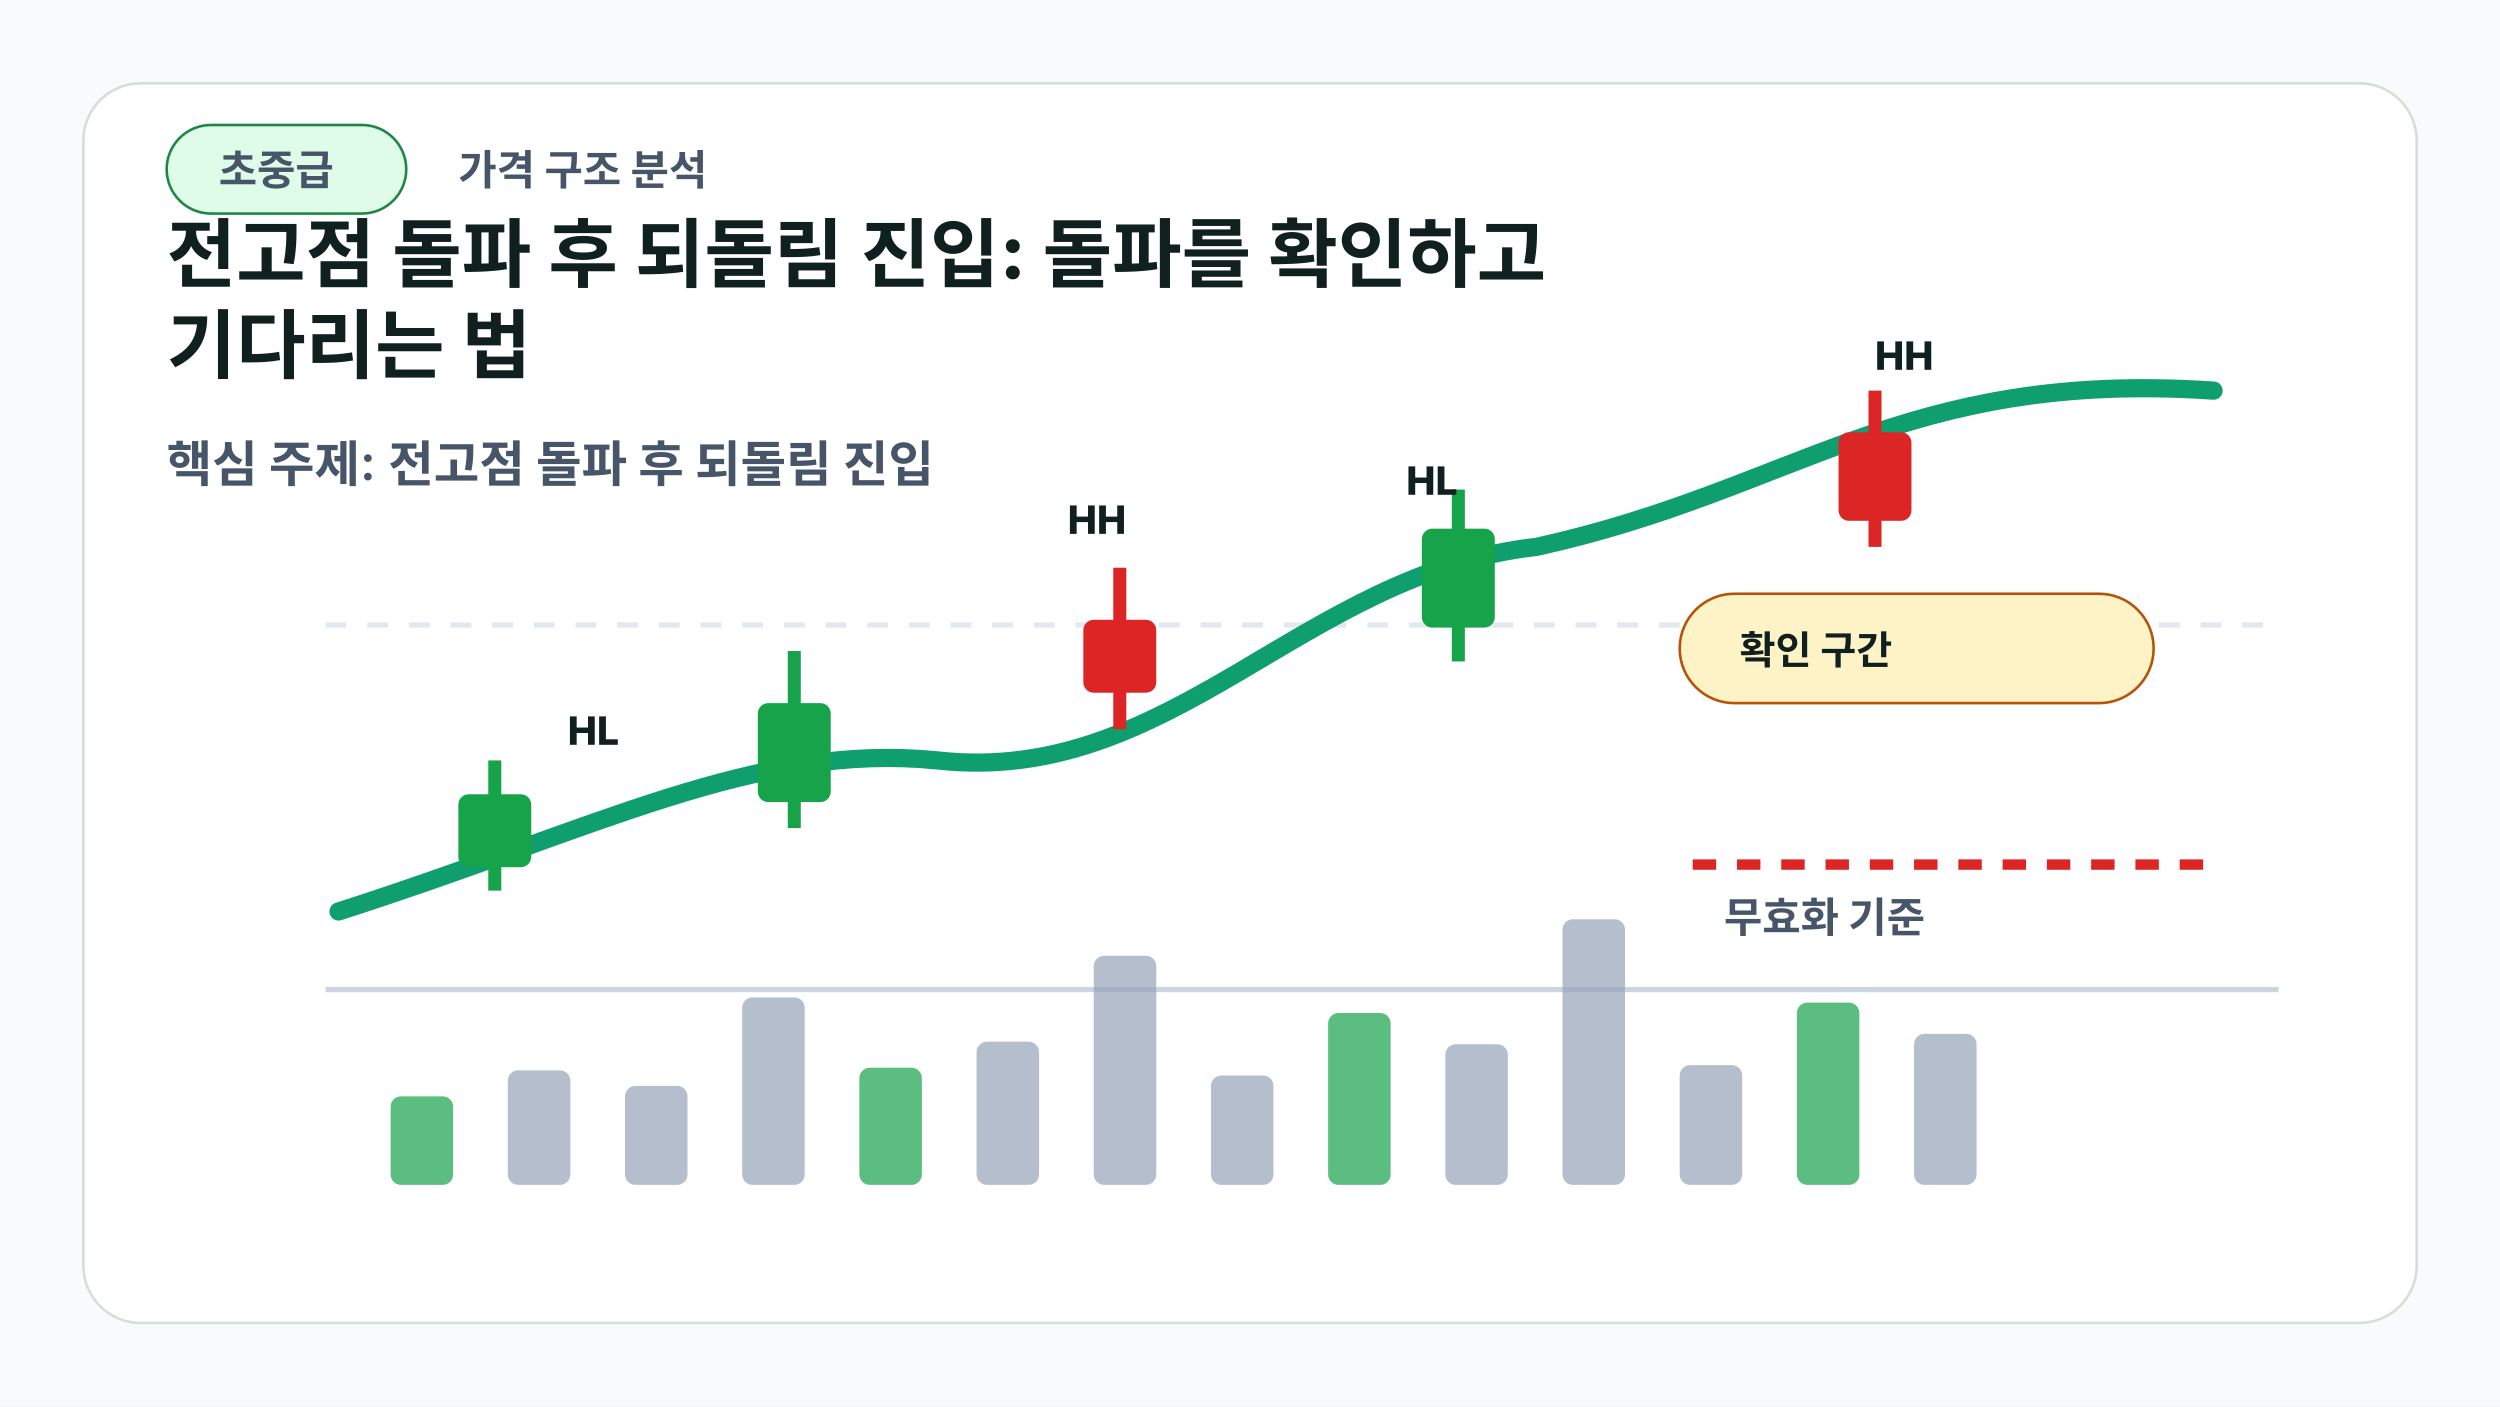
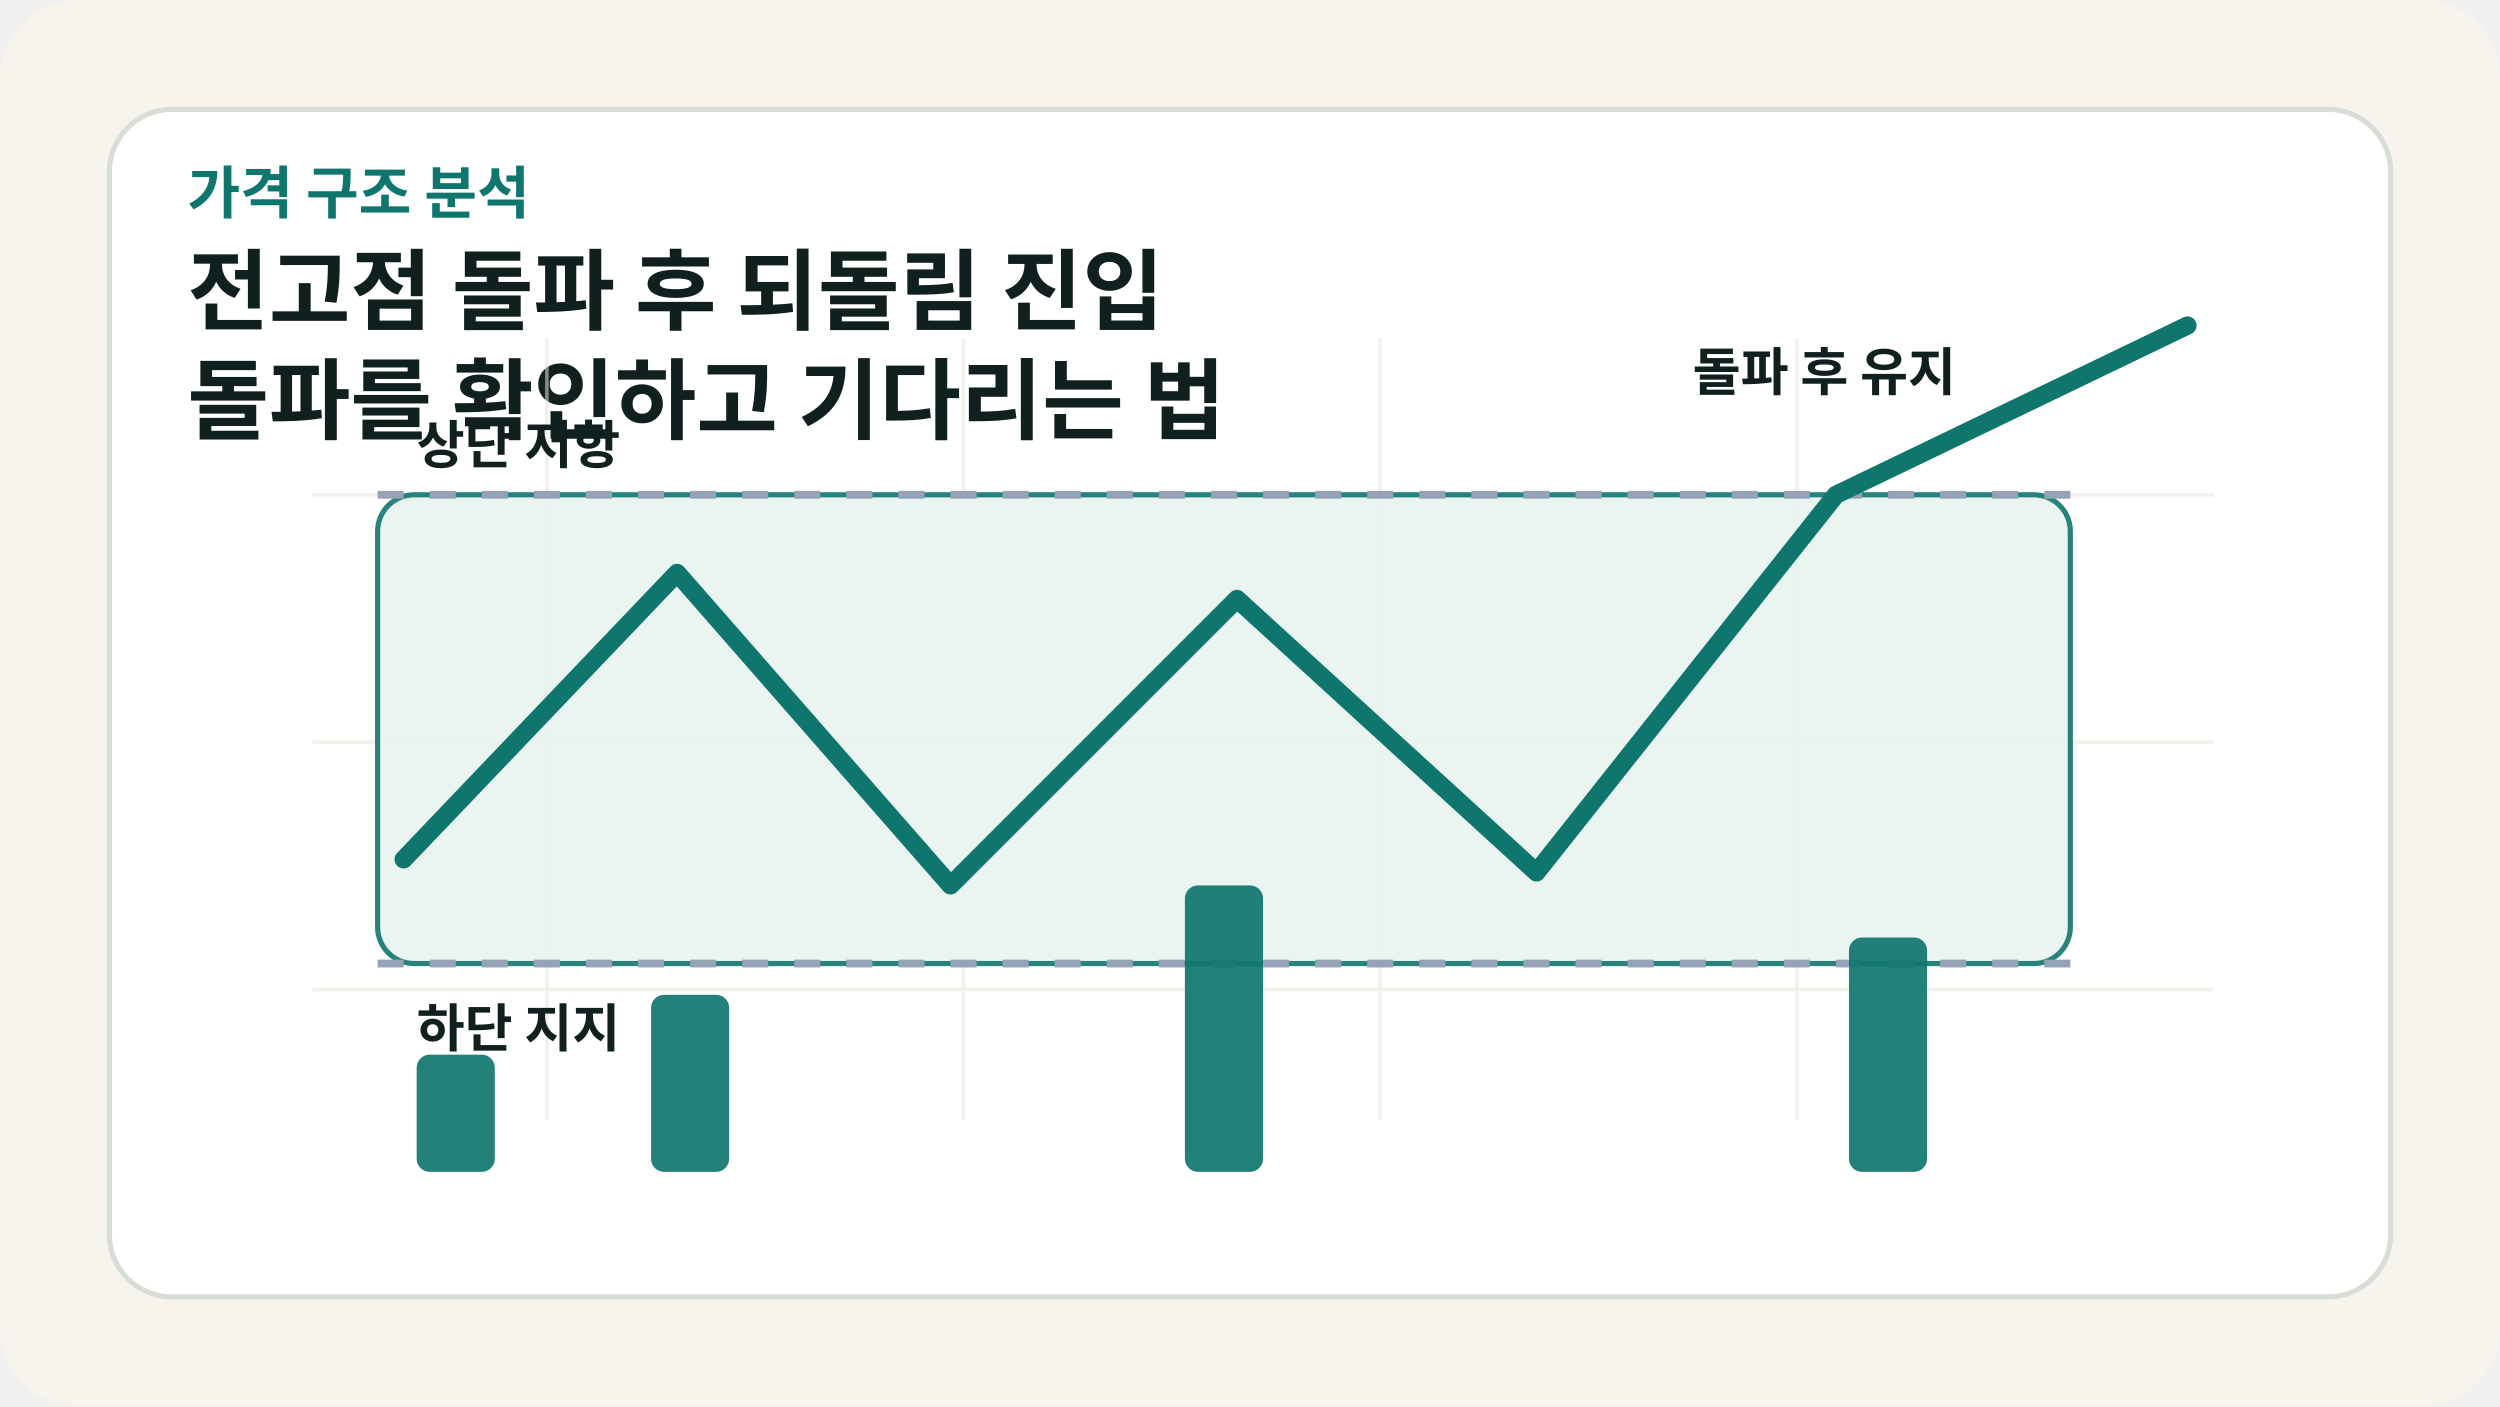
<svg xmlns="http://www.w3.org/2000/svg" width="960" height="540" viewBox="0 0 960 540" role="img" aria-labelledby="title desc">
-   <style>.title{font:800 29px system-ui,-apple-system,Segoe UI,sans-serif;fill:#10201f}.item{font:600 19px system-ui,-apple-system,Segoe UI,sans-serif;fill:#475569}.small{font:700 16px system-ui,-apple-system,Segoe UI,sans-serif;fill:#475569}.label{font:800 15px system-ui,-apple-system,Segoe UI,sans-serif;fill:#10201f}.muted{font:600 14px system-ui,-apple-system,Segoe UI,sans-serif;fill:#64748b}</style>
-   <rect width="960" height="540" fill="#f8fafc" />
-   <rect x="32" y="32" width="896" height="476" rx="22" fill="white" stroke="#d8ded6" />
-   <rect x="64" y="48" width="92" height="34" rx="17" fill="#dcfce7" stroke="#15803d" opacity="0.95" />
-   <text x="84" y="71" class="small">초중급</text>
-   <text x="176" y="71" class="small">가격 구조 분석</text>
-   <text x="64" y="108" class="title">전고점 돌파 후 되돌림 진입: 돌파를 확인하고</text>
-   <text x="64" y="143" class="title">기다리는 법</text>
-   <text x="64" y="185" class="item">핵심 주제: 전고점 돌파 후 되돌림 진입</text>
+   <style>
+ .bg{fill:#f6f4ed}.panel{fill:#fff;stroke:#d8ded6;stroke-width:2}.title{font:800 34px system-ui,-apple-system,BlinkMacSystemFont,"Segoe UI",sans-serif;fill:#10201f}.sub{font:800 22px system-ui,-apple-system,BlinkMacSystemFont,"Segoe UI",sans-serif;fill:#0f766e}.label{font:800 20px system-ui,-apple-system,BlinkMacSystemFont,"Segoe UI",sans-serif;fill:#10201f}.note{font:700 17px system-ui,-apple-system,BlinkMacSystemFont,"Segoe UI",sans-serif;fill:#647067}.line{fill:none;stroke:#0f766e;stroke-width:7;stroke-linecap:round;stroke-linejoin:round}.down{fill:none;stroke:#b45309;stroke-width:7;stroke-linecap:round;stroke-linejoin:round}.thin{fill:none;stroke:#94a3b8;stroke-width:4;stroke-linecap:round}.dash{stroke:#94a3b8;stroke-width:3;stroke-dasharray:10 10}.zone{fill:#e8f4ef;stroke:#0f766e;stroke-width:2;opacity:.9}.risk{fill:#fff3df;stroke:#b45309;stroke-width:2}.bar{fill:#0f766e;opacity:.92}.warn{fill:#b45309;opacity:.92}
+ </style>
+   <rect class="bg" width="960" height="540" rx="30" />
+   <rect class="panel" x="42" y="42" width="876" height="456" rx="24" />
+   <text x="72" y="82" class="sub">가격 구조 분석</text>
+   <text x="72" y="124" class="title">전고점 돌파 후 되돌림 진입</text>
+   <text x="72" y="166" class="title">돌파를 확인하고 기다리는 법</text>
+   <g opacity=".55">
+     <path d="M120 190H850M120 285H850M120 380H850M210 130V430M370 130V430M530 130V430M690 130V430" stroke="#e7e3d8" stroke-width="1.4" />
+   </g>
+   <rect class="zone" x="145" y="190" width="650" height="180" rx="14" />
+   <path class="dash" d="M145 190H795M145 370H795" />
+   <path class="line" d="M155 330L260 220L365 340L475 230L590 335L705 190L840 125" />
  <g>
-     <line x1="125" y1="380" x2="875" y2="380" stroke="#cbd5e1" stroke-width="2" />
-     <line x1="125" y1="240" x2="875" y2="240" stroke="#e2e8f0" stroke-width="2" stroke-dasharray="8 8" />
-     <path d="M130 350 C230 318 290 285 360 292 C450 302 500 220 590 210 C690 188 730 142 850 150" fill="none" stroke="#0f9f6e" stroke-width="7" stroke-linecap="round" />
-     <line x1="190" y1="342" x2="190" y2="292" stroke="#16a34a" stroke-width="5" />
-     <rect x="176" y="305" width="28" height="28" rx="4" fill="#16a34a" />
-     <line x1="305" y1="318" x2="305" y2="250" stroke="#16a34a" stroke-width="5" />
-     <rect x="291" y="270" width="28" height="38" rx="4" fill="#16a34a" />
-     <line x1="430" y1="280" x2="430" y2="218" stroke="#dc2626" stroke-width="5" />
-     <rect x="416" y="238" width="28" height="28" rx="4" fill="#dc2626" />
-     <line x1="560" y1="254" x2="560" y2="188" stroke="#16a34a" stroke-width="5" />
-     <rect x="546" y="203" width="28" height="38" rx="4" fill="#16a34a" />
-     <line x1="720" y1="210" x2="720" y2="150" stroke="#dc2626" stroke-width="5" />
-     <rect x="706" y="166" width="28" height="34" rx="4" fill="#dc2626" />
-     <rect x="150" y="421" width="24" height="34" rx="4" fill="#16a34a" opacity=".7" />
-     <rect x="195" y="411" width="24" height="44" rx="4" fill="#94a3b8" opacity=".7" />
-     <rect x="240" y="417" width="24" height="38" rx="4" fill="#94a3b8" opacity=".7" />
-     <rect x="285" y="383" width="24" height="72" rx="4" fill="#94a3b8" opacity=".7" />
-     <rect x="330" y="410" width="24" height="45" rx="4" fill="#16a34a" opacity=".7" />
-     <rect x="375" y="400" width="24" height="55" rx="4" fill="#94a3b8" opacity=".7" />
-     <rect x="420" y="367" width="24" height="88" rx="4" fill="#94a3b8" opacity=".7" />
-     <rect x="465" y="413" width="24" height="42" rx="4" fill="#94a3b8" opacity=".7" />
-     <rect x="510" y="389" width="24" height="66" rx="4" fill="#16a34a" opacity=".7" />
-     <rect x="555" y="401" width="24" height="54" rx="4" fill="#94a3b8" opacity=".7" />
-     <rect x="600" y="353" width="24" height="102" rx="4" fill="#94a3b8" opacity=".7" />
-     <rect x="645" y="409" width="24" height="46" rx="4" fill="#94a3b8" opacity=".7" />
-     <rect x="690" y="385" width="24" height="70" rx="4" fill="#16a34a" opacity=".7" />
-     <rect x="735" y="397" width="24" height="58" rx="4" fill="#94a3b8" opacity=".7" />
-     <text x="218" y="286" class="label">HL</text>
-     <text x="410" y="205" class="label">HH</text>
-     <text x="540" y="190" class="label">HL</text>
-     <text x="720" y="142" class="label">HH</text>
-     <rect x="645" y="228" width="182" height="42" rx="21" fill="#fef3c7" stroke="#b45309" />
-     <text x="668" y="255" class="label">확인 구간</text>
-     <line x1="650" y1="332" x2="852" y2="332" stroke="#dc2626" stroke-width="4" stroke-dasharray="9 8" />
-     <text x="662" y="358" class="small">무효화 기준</text>
+     <rect class="bar" x="160" y="405" width="30" height="45" rx="5" />
+     <rect class="bar" x="250" y="382" width="30" height="68" rx="5" />
+     <rect class="bar" x="455" y="340" width="30" height="110" rx="5" />
+     <rect class="bar" x="710" y="360" width="30" height="90" rx="5" />
  </g>
+   <text class="label" x="160" y="178">상단 저항</text>
+   <text class="label" x="160" y="402">하단 지지</text>
+   <text class="label" x="650" y="150">돌파 후 유지</text>
</svg>
